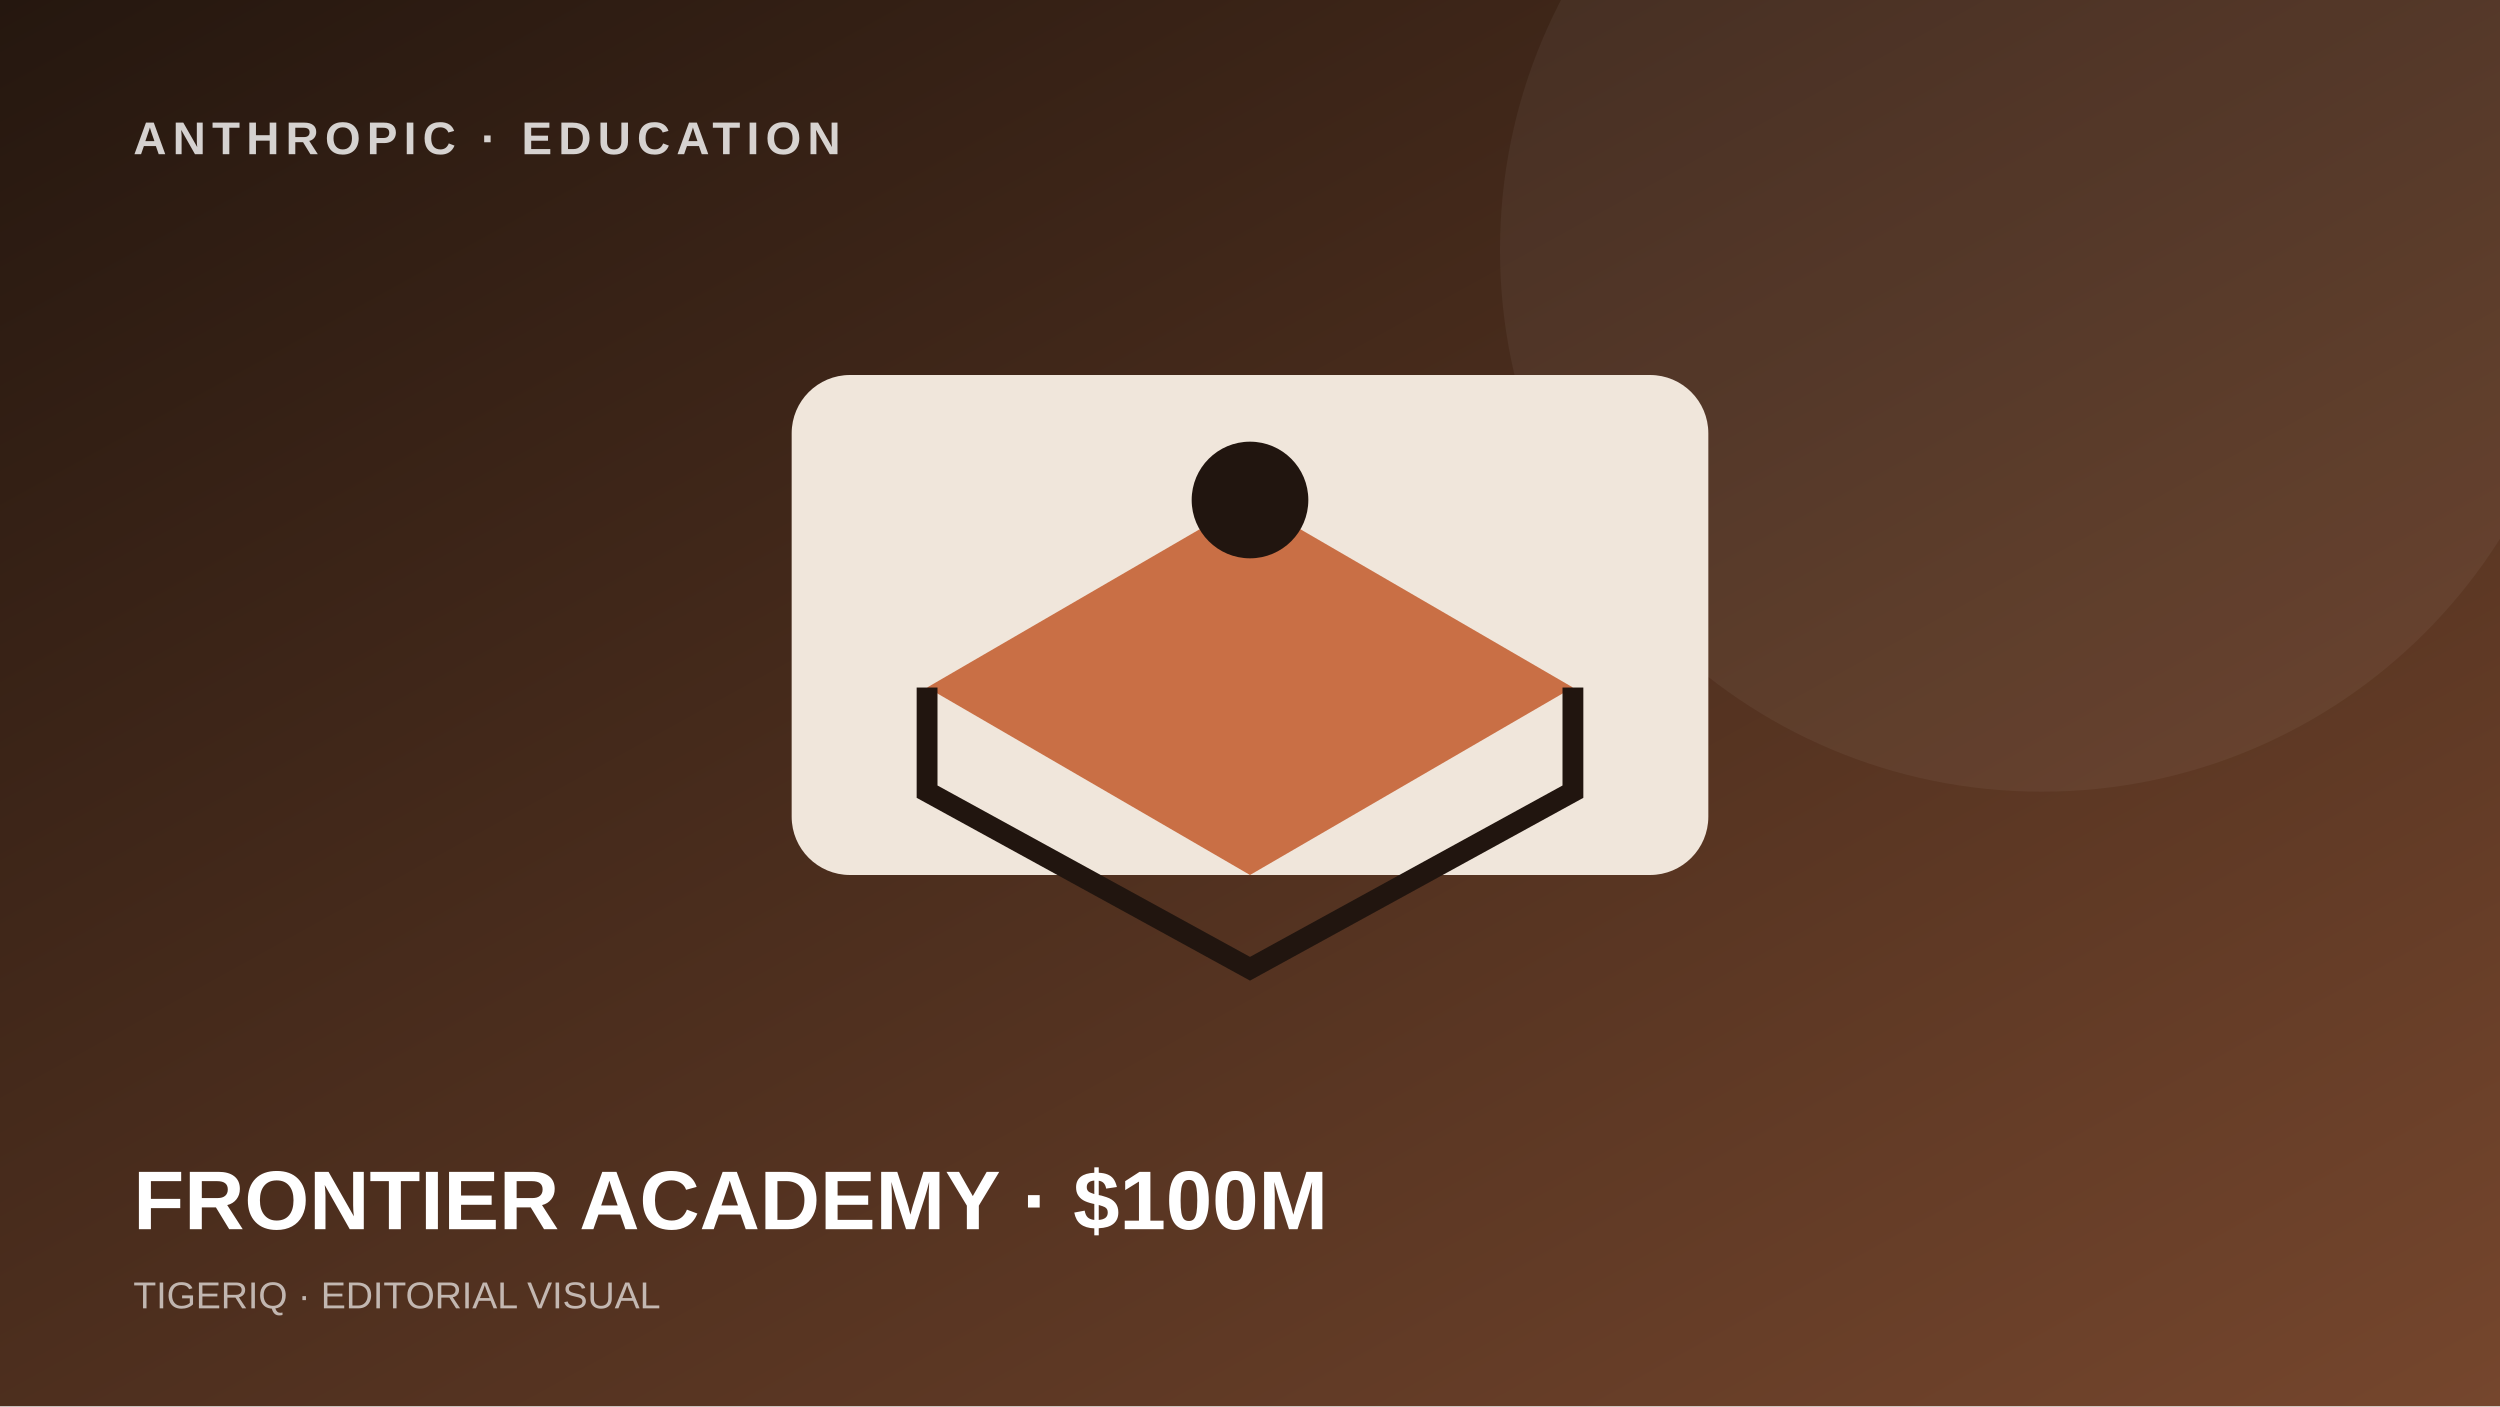
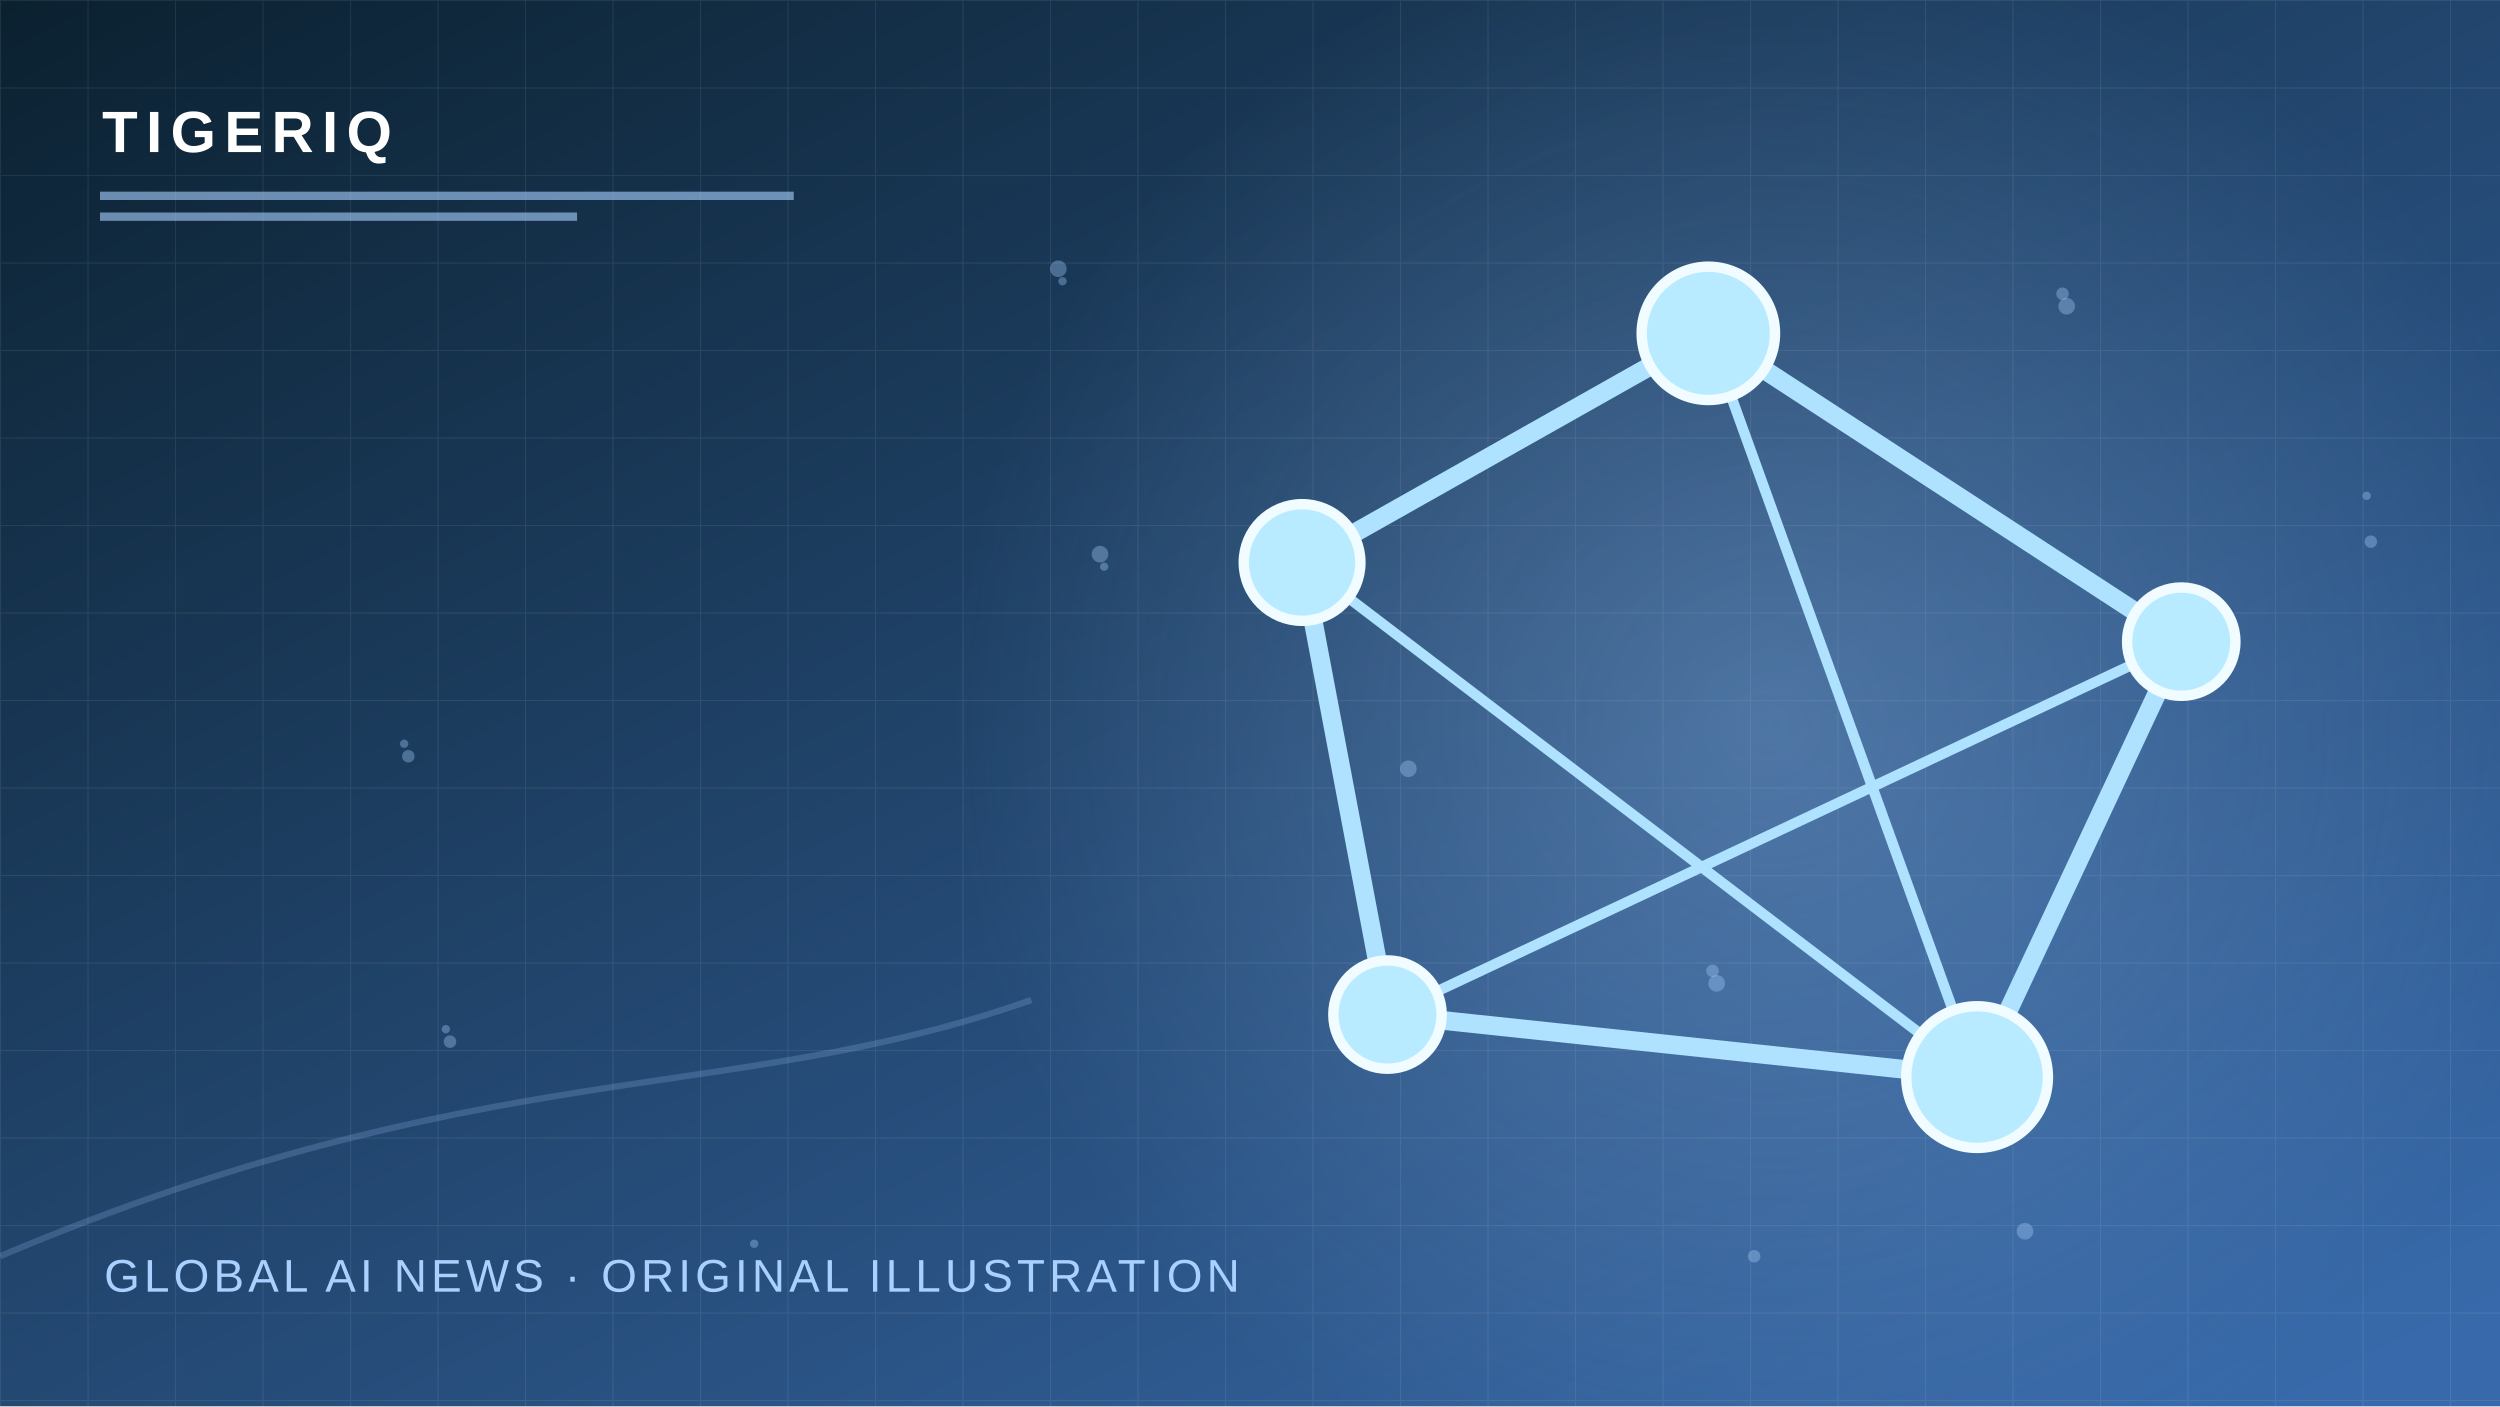
- <svg xmlns="http://www.w3.org/2000/svg" width="1200" height="675">
+ <svg xmlns="http://www.w3.org/2000/svg" width="1200" height="675" viewBox="0 0 1200 675" data-topic="network">
  <defs>
-     <linearGradient id="g" x2="1" y2="1">
-       <stop stop-color="#25170f" />
-       <stop offset="1" stop-color="#75462d" />
+     <linearGradient id="b" x2=".93" y2="1">
+       <stop stop-color="#0b2130" />
+       <stop offset="1" stop-color="#386aab" />
    </linearGradient>
+     <radialGradient id="h">
+       <stop stop-color="#a9d0ff" stop-opacity=".3" />
+       <stop offset="1" stop-color="#a9d0ff" stop-opacity="0" />
+     </radialGradient>
+     <pattern id="g" width="42" height="42" patternUnits="userSpaceOnUse">
+       <path d="M42 0H0V42" stroke="#fff" stroke-opacity=".08" fill="none" />
+     </pattern>
  </defs>
+   <rect width="1200" height="675" fill="url(#b)" />
  <rect width="1200" height="675" fill="url(#g)" />
-   <circle cx="980" cy="120" r="260" fill="#fff" opacity=".05" />
-   <g transform="translate(600 300)">
-     <rect x="-220" y="-120" width="440" height="240" rx="28" fill="#f0e6db" />
-     <path d="M-155 30L0-60 155 30 0 120Z" fill="#c96f45" />
-     <path d="M-155 30V80L0 165 155 80V30" fill="none" stroke="#21150f" stroke-width="10" />
-     <circle cx="0" cy="-60" r="28" fill="#21150f" />
+   <circle cx="850" cy="348" r="398" fill="url(#h)" />
+   <circle cx="530" cy="272" r="2" fill="#a9d0ff" opacity=".35" />
+   <circle cx="216" cy="500" r="3" fill="#a9d0ff" opacity=".35" />
+   <circle cx="992" cy="147" r="4" fill="#a9d0ff" opacity=".35" />
+   <circle cx="644" cy="375" r="2" fill="#a9d0ff" opacity=".35" />
+   <circle cx="842" cy="603" r="3" fill="#a9d0ff" opacity=".35" />
+   <circle cx="528" cy="266" r="4" fill="#a9d0ff" opacity=".35" />
+   <circle cx="214" cy="494" r="2" fill="#a9d0ff" opacity=".35" />
+   <circle cx="990" cy="141" r="3" fill="#a9d0ff" opacity=".35" />
+   <circle cx="676" cy="369" r="4" fill="#a9d0ff" opacity=".35" />
+   <circle cx="362" cy="597" r="2" fill="#a9d0ff" opacity=".35" />
+   <circle cx="1138" cy="260" r="3" fill="#a9d0ff" opacity=".35" />
+   <circle cx="824" cy="472" r="4" fill="#a9d0ff" opacity=".35" />
+   <circle cx="510" cy="135" r="2" fill="#a9d0ff" opacity=".35" />
+   <circle cx="196" cy="363" r="3" fill="#a9d0ff" opacity=".35" />
+   <circle cx="972" cy="591" r="4" fill="#a9d0ff" opacity=".35" />
+   <circle cx="1136" cy="238" r="2" fill="#a9d0ff" opacity=".35" />
+   <circle cx="822" cy="466" r="3" fill="#a9d0ff" opacity=".35" />
+   <circle cx="508" cy="129" r="4" fill="#a9d0ff" opacity=".35" />
+   <circle cx="194" cy="357" r="2" fill="#a9d0ff" opacity=".35" />
+   <path d="M0 603c232-98 351-72 495-123" stroke="#a9d0ff" stroke-opacity=".2" stroke-width="3" fill="none" />
+   <g stroke="#aee2ff" stroke-width="9">
+     <path d="m625 270 195-110 227 148-98 209-283-30z" fill="none" />
+     <path d="m625 270 324 247m-129-357 129 357m98-209-381 179" stroke-width="5" />
  </g>
-   <text x="64" y="74" fill="#fff" opacity=".8" font-family="Arial" font-size="22" font-weight="700" letter-spacing="3">ANTHROPIC · EDUCATION</text>
-   <text x="64" y="590" fill="#fff" font-family="Arial" font-size="40" font-weight="700">FRONTIER ACADEMY · $100M</text>
-   <text x="64" y="628" fill="#fff" opacity=".65" font-family="Arial" font-size="18">TIGERIQ · EDITORIAL VISUAL</text>
+   <g fill="#b8ebff" stroke="#f0fcff" stroke-width="5">
+     <circle cx="625" cy="270" r="28" />
+     <circle cx="820" cy="160" r="32" />
+     <circle cx="1047" cy="308" r="26" />
+     <circle cx="949" cy="517" r="34" />
+     <circle cx="666" cy="487" r="26" />
+   </g>
+   <path d="M48 94h333M48 104h229" stroke="#a9d0ff" stroke-width="4" stroke-opacity=".6" />
+   <text x="49" y="73" font-family="Arial,sans-serif" font-size="28" letter-spacing="4" font-weight="bold" fill="#ffffff">TIGERIQ</text>
+   <text x="50" y="620" font-family="Arial,sans-serif" font-size="22" letter-spacing="2" fill="#a9d0ff">GLOBAL AI NEWS · ORIGINAL ILLUSTRATION</text>
</svg>
